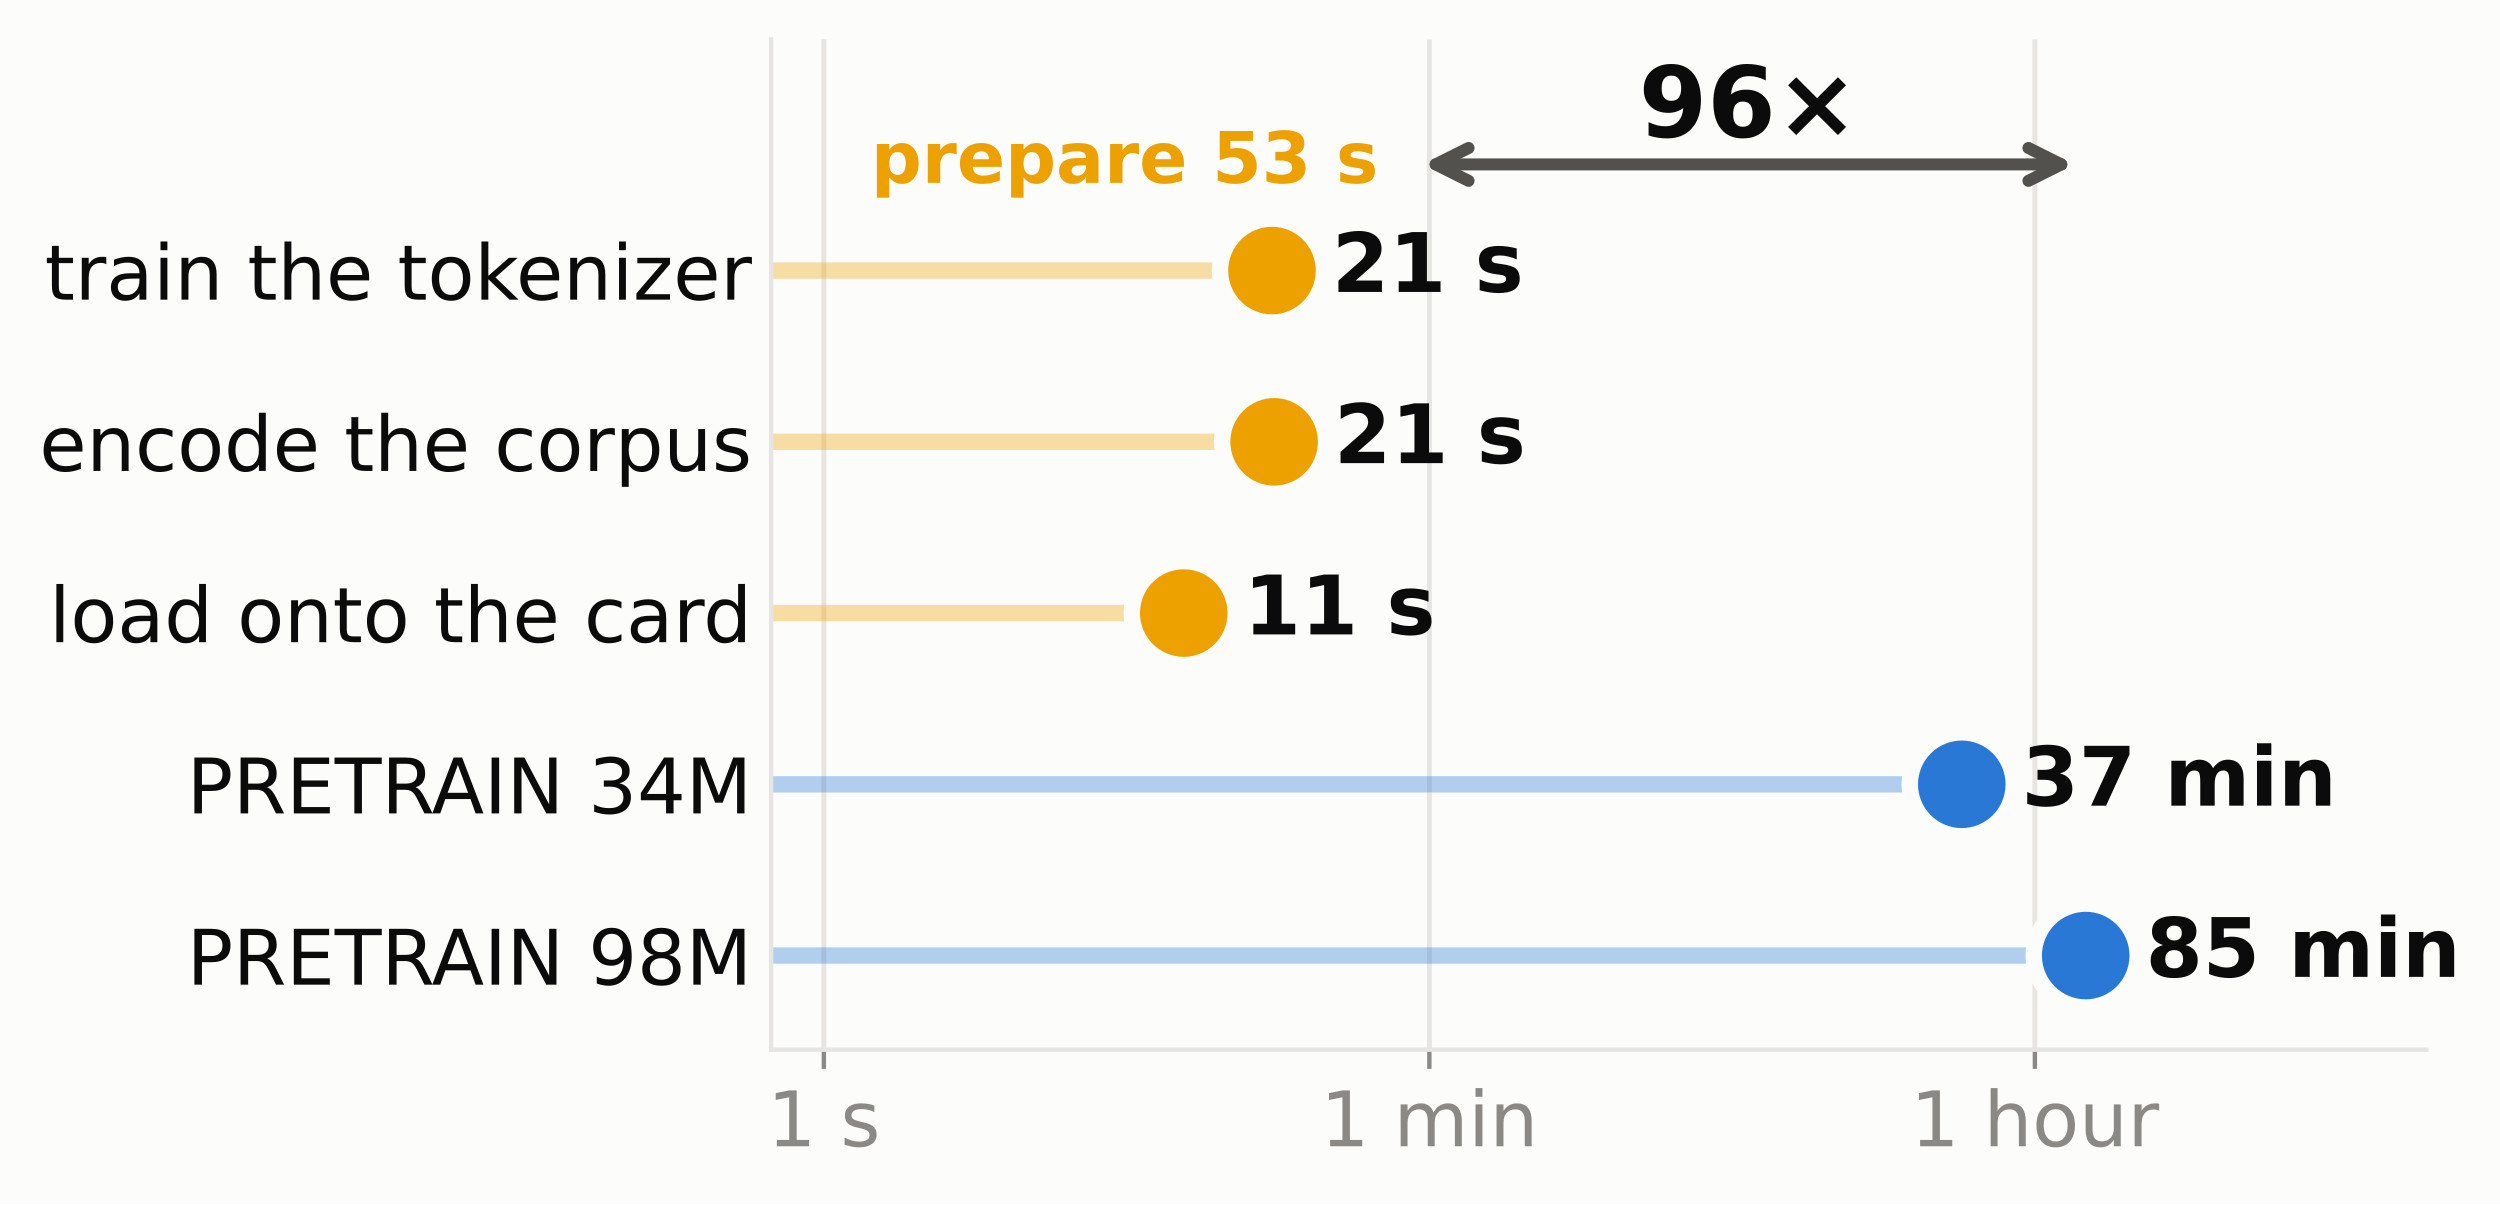
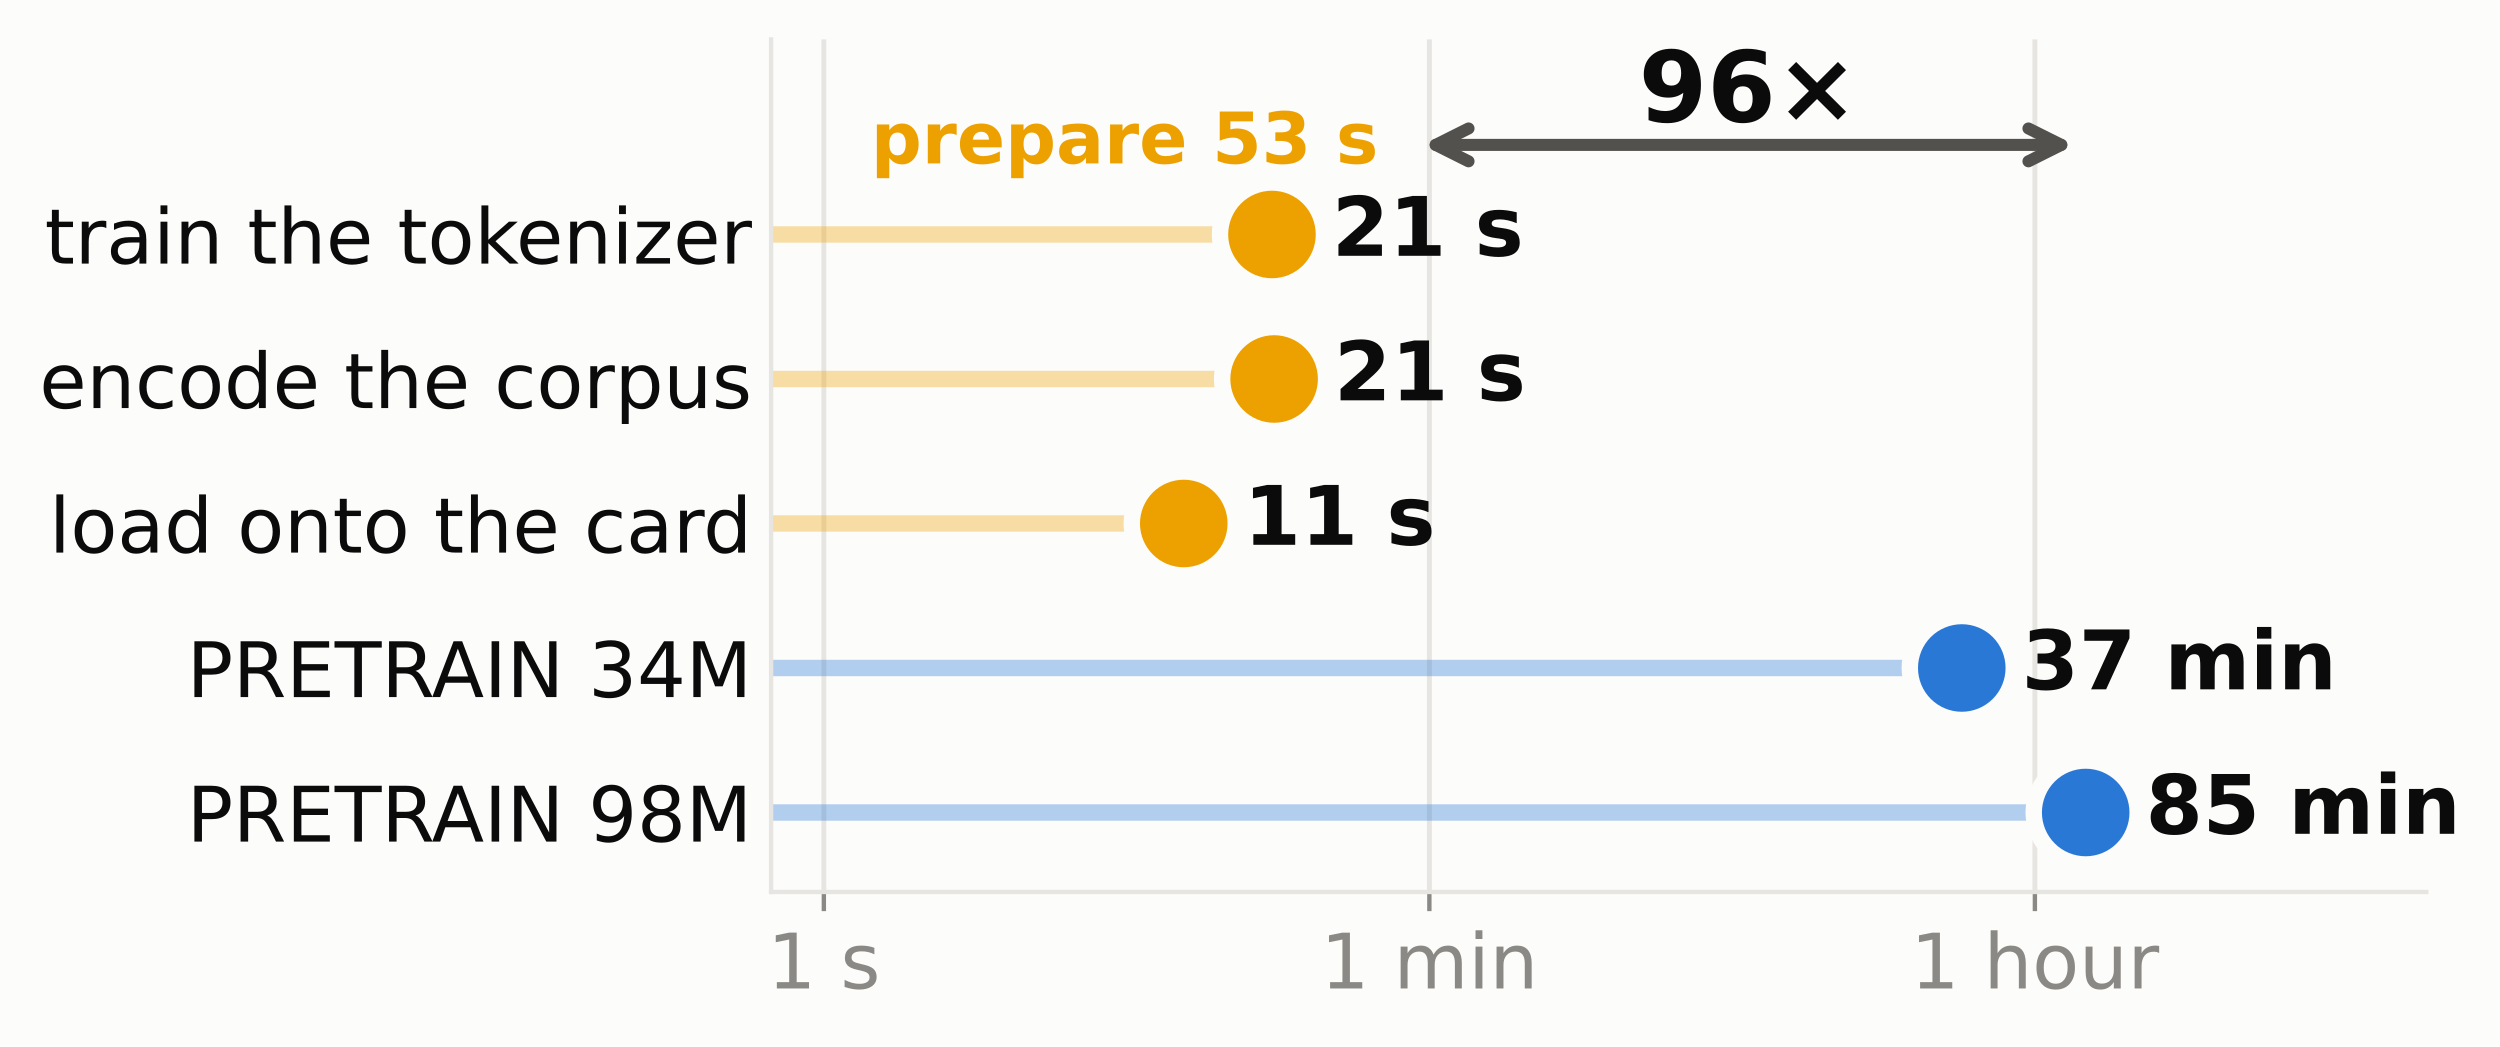
- <svg xmlns="http://www.w3.org/2000/svg" xmlns:xlink="http://www.w3.org/1999/xlink" width="456.815pt" height="220.016pt" viewBox="0 0 456.815 220.016" version="1.1">
+ <svg xmlns="http://www.w3.org/2000/svg" xmlns:xlink="http://www.w3.org/1999/xlink" width="456.815pt" height="191.187pt" viewBox="0 0 456.815 191.187" version="1.1">
  <defs>
    <style type="text/css">*{stroke-linejoin: round; stroke-linecap: butt}</style>
  </defs>
  <g id="figure_1">
    <g id="patch_1">
-       <path d="M 0 220.016  L 456.815 220.016  L 456.815 0  L 0 0  z " style="fill: #fcfcfb" />
+       <path d="M 0 191.187  L 456.815 191.187  L 456.815 0  L 0 0  z " style="fill: #fcfcfb" />
    </g>
    <g id="axes_1">
      <g id="patch_2">
-         <path d="M 140.9 191.815  L 443.336 191.815  L 443.336 7.2  L 140.9 7.2  z " style="fill: #fcfcfb" />
+         <path d="M 140.9 162.986  L 443.336 162.986  L 443.336 7.2  L 140.9 7.2  z " style="fill: #fcfcfb" />
      </g>
      <g id="matplotlib.axis_1">
        <g id="xtick_1">
          <g id="line2d_1">
-             <path d="M 150.539 191.815  L 150.539 7.2  " clip-path="url(#pb42699dbdf)" style="fill: none; stroke: #e6e5e1; stroke-width: 0.9; stroke-linecap: square" />
+             <path d="M 150.539 162.986  L 150.539 7.2  " clip-path="url(#p1e1897d9f0)" style="fill: none; stroke: #e6e5e1; stroke-width: 0.9; stroke-linecap: square" />
          </g>
          <g id="line2d_2">
            <defs>
              <path id="macba7d15ad" d="M 0 0  L 0 3.5  " style="stroke: #8a8985; stroke-width: 0.8" />
            </defs>
            <g>
-               <use xlink:href="#macba7d15ad" x="150.539" y="191.815" style="fill: #8a8985; stroke: #8a8985; stroke-width: 0.8" />
+               <use xlink:href="#macba7d15ad" x="150.539" y="162.986" style="fill: #8a8985; stroke: #8a8985; stroke-width: 0.8" />
            </g>
          </g>
          <g id="text_1">
-             <g style="fill: #8a8985" transform="translate(140.2137 209.4519) scale(0.14 -0.14)">
+             <g style="fill: #8a8985" transform="translate(140.2137 180.6231) scale(0.14 -0.14)">
              <defs>
                <path id="DejaVuSans-14" d="M 794 531  L 1825 531  L 1825 4091  L 703 3866  L 703 4441  L 1819 4666  L 2450 4666  L 2450 531  L 3481 531  L 3481 0  L 794 0  L 794 531  z " transform="scale(0.015625)" />
                <path id="DejaVuSans-3" transform="scale(0.015625)" />
                <path id="DejaVuSans-56" d="M 2834 3397  L 2834 2853  Q 2591 2978 2328 3040  Q 2066 3103 1784 3103  Q 1356 3103 1142 2972  Q 928 2841 928 2578  Q 928 2378 1081 2264  Q 1234 2150 1697 2047  L 1894 2003  Q 2506 1872 2764 1633  Q 3022 1394 3022 966  Q 3022 478 2636 193  Q 2250 -91 1575 -91  Q 1294 -91 989 -36  Q 684 19 347 128  L 347 722  Q 666 556 975 473  Q 1284 391 1588 391  Q 1994 391 2212 530  Q 2431 669 2431 922  Q 2431 1156 2273 1281  Q 2116 1406 1581 1522  L 1381 1569  Q 847 1681 609 1914  Q 372 2147 372 2553  Q 372 3047 722 3315  Q 1072 3584 1716 3584  Q 2034 3584 2315 3537  Q 2597 3491 2834 3397  z " transform="scale(0.015625)" />
              </defs>
              <use xlink:href="#DejaVuSans-14" />
              <use xlink:href="#DejaVuSans-3" transform="translate(63.625 0)" />
              <use xlink:href="#DejaVuSans-56" transform="translate(95.40625 0)" />
            </g>
          </g>
        </g>
        <g id="xtick_2">
          <g id="line2d_3">
-             <path d="M 261.183 191.815  L 261.183 7.2  " clip-path="url(#pb42699dbdf)" style="fill: none; stroke: #e6e5e1; stroke-width: 0.9; stroke-linecap: square" />
+             <path d="M 261.183 162.986  L 261.183 7.2  " clip-path="url(#p1e1897d9f0)" style="fill: none; stroke: #e6e5e1; stroke-width: 0.9; stroke-linecap: square" />
          </g>
          <g id="line2d_4">
            <g>
-               <use xlink:href="#macba7d15ad" x="261.183" y="191.815" style="fill: #8a8985; stroke: #8a8985; stroke-width: 0.8" />
+               <use xlink:href="#macba7d15ad" x="261.183" y="162.986" style="fill: #8a8985; stroke: #8a8985; stroke-width: 0.8" />
            </g>
          </g>
          <g id="text_2">
-             <g style="fill: #8a8985" transform="translate(241.3049 209.453) scale(0.14 -0.14)">
+             <g style="fill: #8a8985" transform="translate(241.3049 180.6242) scale(0.14 -0.14)">
              <defs>
                <path id="DejaVuSans-50" d="M 3328 2828  Q 3544 3216 3844 3400  Q 4144 3584 4550 3584  Q 5097 3584 5394 3201  Q 5691 2819 5691 2113  L 5691 0  L 5113 0  L 5113 2094  Q 5113 2597 4934 2840  Q 4756 3084 4391 3084  Q 3944 3084 3684 2787  Q 3425 2491 3425 1978  L 3425 0  L 2847 0  L 2847 2094  Q 2847 2600 2669 2842  Q 2491 3084 2119 3084  Q 1678 3084 1418 2786  Q 1159 2488 1159 1978  L 1159 0  L 581 0  L 581 3500  L 1159 3500  L 1159 2956  Q 1356 3278 1631 3431  Q 1906 3584 2284 3584  Q 2666 3584 2933 3390  Q 3200 3197 3328 2828  z " transform="scale(0.015625)" />
                <path id="DejaVuSans-4c" d="M 603 3500  L 1178 3500  L 1178 0  L 603 0  L 603 3500  z M 603 4863  L 1178 4863  L 1178 4134  L 603 4134  L 603 4863  z " transform="scale(0.015625)" />
                <path id="DejaVuSans-51" d="M 3513 2113  L 3513 0  L 2938 0  L 2938 2094  Q 2938 2591 2744 2837  Q 2550 3084 2163 3084  Q 1697 3084 1428 2787  Q 1159 2491 1159 1978  L 1159 0  L 581 0  L 581 3500  L 1159 3500  L 1159 2956  Q 1366 3272 1645 3428  Q 1925 3584 2291 3584  Q 2894 3584 3203 3211  Q 3513 2838 3513 2113  z " transform="scale(0.015625)" />
              </defs>
              <use xlink:href="#DejaVuSans-14" />
              <use xlink:href="#DejaVuSans-3" transform="translate(63.625 0)" />
              <use xlink:href="#DejaVuSans-50" transform="translate(95.40625 0)" />
              <use xlink:href="#DejaVuSans-4c" transform="translate(192.8125 0)" />
              <use xlink:href="#DejaVuSans-51" transform="translate(220.5938 0)" />
            </g>
          </g>
        </g>
        <g id="xtick_3">
          <g id="line2d_5">
-             <path d="M 371.827 191.815  L 371.827 7.2  " clip-path="url(#pb42699dbdf)" style="fill: none; stroke: #e6e5e1; stroke-width: 0.9; stroke-linecap: square" />
+             <path d="M 371.827 162.986  L 371.827 7.2  " clip-path="url(#p1e1897d9f0)" style="fill: none; stroke: #e6e5e1; stroke-width: 0.9; stroke-linecap: square" />
          </g>
          <g id="line2d_6">
            <g>
-               <use xlink:href="#macba7d15ad" x="371.827" y="191.815" style="fill: #8a8985; stroke: #8a8985; stroke-width: 0.8" />
+               <use xlink:href="#macba7d15ad" x="371.827" y="162.986" style="fill: #8a8985; stroke: #8a8985; stroke-width: 0.8" />
            </g>
          </g>
          <g id="text_3">
-             <g style="fill: #8a8985" transform="translate(349.115 209.453) scale(0.14 -0.14)">
+             <g style="fill: #8a8985" transform="translate(349.115 180.6242) scale(0.14 -0.14)">
              <defs>
                <path id="DejaVuSans-4b" d="M 3513 2113  L 3513 0  L 2938 0  L 2938 2094  Q 2938 2591 2744 2837  Q 2550 3084 2163 3084  Q 1697 3084 1428 2787  Q 1159 2491 1159 1978  L 1159 0  L 581 0  L 581 4863  L 1159 4863  L 1159 2956  Q 1366 3272 1645 3428  Q 1925 3584 2291 3584  Q 2894 3584 3203 3211  Q 3513 2838 3513 2113  z " transform="scale(0.015625)" />
                <path id="DejaVuSans-52" d="M 1959 3097  Q 1497 3097 1228 2736  Q 959 2375 959 1747  Q 959 1119 1226 758  Q 1494 397 1959 397  Q 2419 397 2687 759  Q 2956 1122 2956 1747  Q 2956 2369 2687 2733  Q 2419 3097 1959 3097  z M 1959 3584  Q 2709 3584 3137 3096  Q 3566 2609 3566 1747  Q 3566 888 3137 398  Q 2709 -91 1959 -91  Q 1206 -91 779 398  Q 353 888 353 1747  Q 353 2609 779 3096  Q 1206 3584 1959 3584  z " transform="scale(0.015625)" />
                <path id="DejaVuSans-58" d="M 544 1381  L 544 3500  L 1119 3500  L 1119 1403  Q 1119 906 1312 657  Q 1506 409 1894 409  Q 2359 409 2629 706  Q 2900 1003 2900 1516  L 2900 3500  L 3475 3500  L 3475 0  L 2900 0  L 2900 538  Q 2691 219 2414 64  Q 2138 -91 1772 -91  Q 1169 -91 856 284  Q 544 659 544 1381  z M 1991 3584  L 1991 3584  z " transform="scale(0.015625)" />
                <path id="DejaVuSans-55" d="M 2631 2963  Q 2534 3019 2420 3045  Q 2306 3072 2169 3072  Q 1681 3072 1420 2755  Q 1159 2438 1159 1844  L 1159 0  L 581 0  L 581 3500  L 1159 3500  L 1159 2956  Q 1341 3275 1631 3429  Q 1922 3584 2338 3584  Q 2397 3584 2469 3576  Q 2541 3569 2628 3553  L 2631 2963  z " transform="scale(0.015625)" />
              </defs>
              <use xlink:href="#DejaVuSans-14" />
              <use xlink:href="#DejaVuSans-3" transform="translate(63.625 0)" />
              <use xlink:href="#DejaVuSans-4b" transform="translate(95.40625 0)" />
              <use xlink:href="#DejaVuSans-52" transform="translate(158.7812 0)" />
              <use xlink:href="#DejaVuSans-58" transform="translate(219.9688 0)" />
              <use xlink:href="#DejaVuSans-55" transform="translate(283.3438 0)" />
            </g>
          </g>
        </g>
      </g>
      <g id="matplotlib.axis_2">
        <g id="ytick_1">
          <g id="line2d_7" />
          <g id="text_4">
-             <g style="fill: #0b0b0b" transform="translate(34.14781 179.9237) scale(0.14 -0.14)">
+             <g style="fill: #0b0b0b" transform="translate(34.14781 153.7823) scale(0.14 -0.14)">
              <defs>
                <path id="DejaVuSans-33" d="M 1259 4147  L 1259 2394  L 2053 2394  Q 2494 2394 2734 2622  Q 2975 2850 2975 3272  Q 2975 3691 2734 3919  Q 2494 4147 2053 4147  L 1259 4147  z M 628 4666  L 2053 4666  Q 2838 4666 3239 4311  Q 3641 3956 3641 3272  Q 3641 2581 3239 2228  Q 2838 1875 2053 1875  L 1259 1875  L 1259 0  L 628 0  L 628 4666  z " transform="scale(0.015625)" />
                <path id="DejaVuSans-35" d="M 2841 2188  Q 3044 2119 3236 1894  Q 3428 1669 3622 1275  L 4263 0  L 3584 0  L 2988 1197  Q 2756 1666 2539 1819  Q 2322 1972 1947 1972  L 1259 1972  L 1259 0  L 628 0  L 628 4666  L 2053 4666  Q 2853 4666 3247 4331  Q 3641 3997 3641 3322  Q 3641 2881 3436 2590  Q 3231 2300 2841 2188  z M 1259 4147  L 1259 2491  L 2053 2491  Q 2509 2491 2742 2702  Q 2975 2913 2975 3322  Q 2975 3731 2742 3939  Q 2509 4147 2053 4147  L 1259 4147  z " transform="scale(0.015625)" />
                <path id="DejaVuSans-28" d="M 628 4666  L 3578 4666  L 3578 4134  L 1259 4134  L 1259 2753  L 3481 2753  L 3481 2222  L 1259 2222  L 1259 531  L 3634 531  L 3634 0  L 628 0  L 628 4666  z " transform="scale(0.015625)" />
                <path id="DejaVuSans-37" d="M -19 4666  L 3928 4666  L 3928 4134  L 2272 4134  L 2272 0  L 1638 0  L 1638 4134  L -19 4134  L -19 4666  z " transform="scale(0.015625)" />
                <path id="DejaVuSans-24" d="M 2188 4044  L 1331 1722  L 3047 1722  L 2188 4044  z M 1831 4666  L 2547 4666  L 4325 0  L 3669 0  L 3244 1197  L 1141 1197  L 716 0  L 50 0  L 1831 4666  z " transform="scale(0.015625)" />
                <path id="DejaVuSans-2c" d="M 628 4666  L 1259 4666  L 1259 0  L 628 0  L 628 4666  z " transform="scale(0.015625)" />
                <path id="DejaVuSans-31" d="M 628 4666  L 1478 4666  L 3547 763  L 3547 4666  L 4159 4666  L 4159 0  L 3309 0  L 1241 3903  L 1241 0  L 628 0  L 628 4666  z " transform="scale(0.015625)" />
                <path id="DejaVuSans-1c" d="M 703 97  L 703 672  Q 941 559 1184 500  Q 1428 441 1663 441  Q 2288 441 2617 861  Q 2947 1281 2994 2138  Q 2813 1869 2534 1725  Q 2256 1581 1919 1581  Q 1219 1581 811 2004  Q 403 2428 403 3163  Q 403 3881 828 4315  Q 1253 4750 1959 4750  Q 2769 4750 3195 4129  Q 3622 3509 3622 2328  Q 3622 1225 3098 567  Q 2575 -91 1691 -91  Q 1453 -91 1209 -44  Q 966 3 703 97  z M 1959 2075  Q 2384 2075 2632 2365  Q 2881 2656 2881 3163  Q 2881 3666 2632 3958  Q 2384 4250 1959 4250  Q 1534 4250 1286 3958  Q 1038 3666 1038 3163  Q 1038 2656 1286 2365  Q 1534 2075 1959 2075  z " transform="scale(0.015625)" />
                <path id="DejaVuSans-1b" d="M 2034 2216  Q 1584 2216 1326 1975  Q 1069 1734 1069 1313  Q 1069 891 1326 650  Q 1584 409 2034 409  Q 2484 409 2743 651  Q 3003 894 3003 1313  Q 3003 1734 2745 1975  Q 2488 2216 2034 2216  z M 1403 2484  Q 997 2584 770 2862  Q 544 3141 544 3541  Q 544 4100 942 4425  Q 1341 4750 2034 4750  Q 2731 4750 3128 4425  Q 3525 4100 3525 3541  Q 3525 3141 3298 2862  Q 3072 2584 2669 2484  Q 3125 2378 3379 2068  Q 3634 1759 3634 1313  Q 3634 634 3220 271  Q 2806 -91 2034 -91  Q 1263 -91 848 271  Q 434 634 434 1313  Q 434 1759 690 2068  Q 947 2378 1403 2484  z M 1172 3481  Q 1172 3119 1398 2916  Q 1625 2713 2034 2713  Q 2441 2713 2670 2916  Q 2900 3119 2900 3481  Q 2900 3844 2670 4047  Q 2441 4250 2034 4250  Q 1625 4250 1398 4047  Q 1172 3844 1172 3481  z " transform="scale(0.015625)" />
                <path id="DejaVuSans-30" d="M 628 4666  L 1569 4666  L 2759 1491  L 3956 4666  L 4897 4666  L 4897 0  L 4281 0  L 4281 4097  L 3078 897  L 2444 897  L 1241 4097  L 1241 0  L 628 0  L 628 4666  z " transform="scale(0.015625)" />
              </defs>
              <use xlink:href="#DejaVuSans-33" />
              <use xlink:href="#DejaVuSans-35" transform="translate(60.29688 0)" />
              <use xlink:href="#DejaVuSans-28" transform="translate(129.7812 0)" />
              <use xlink:href="#DejaVuSans-37" transform="translate(192.9688 0)" />
              <use xlink:href="#DejaVuSans-35" transform="translate(254.0469 0)" />
              <use xlink:href="#DejaVuSans-24" transform="translate(319.4844 0)" />
              <use xlink:href="#DejaVuSans-2c" transform="translate(387.8906 0)" />
              <use xlink:href="#DejaVuSans-31" transform="translate(417.3906 0)" />
              <use xlink:href="#DejaVuSans-3" transform="translate(492.2031 0)" />
              <use xlink:href="#DejaVuSans-1c" transform="translate(523.9844 0)" />
              <use xlink:href="#DejaVuSans-1b" transform="translate(587.6094 0)" />
              <use xlink:href="#DejaVuSans-30" transform="translate(651.2344 0)" />
            </g>
          </g>
        </g>
        <g id="ytick_2">
          <g id="line2d_8" />
          <g id="text_5">
-             <g style="fill: #0b0b0b" transform="translate(34.14781 148.633) scale(0.14 -0.14)">
+             <g style="fill: #0b0b0b" transform="translate(34.14781 127.3778) scale(0.14 -0.14)">
              <defs>
                <path id="DejaVuSans-16" d="M 2597 2516  Q 3050 2419 3304 2112  Q 3559 1806 3559 1356  Q 3559 666 3084 287  Q 2609 -91 1734 -91  Q 1441 -91 1130 -33  Q 819 25 488 141  L 488 750  Q 750 597 1062 519  Q 1375 441 1716 441  Q 2309 441 2620 675  Q 2931 909 2931 1356  Q 2931 1769 2642 2001  Q 2353 2234 1838 2234  L 1294 2234  L 1294 2753  L 1863 2753  Q 2328 2753 2575 2939  Q 2822 3125 2822 3475  Q 2822 3834 2567 4026  Q 2313 4219 1838 4219  Q 1578 4219 1281 4162  Q 984 4106 628 3988  L 628 4550  Q 988 4650 1302 4700  Q 1616 4750 1894 4750  Q 2613 4750 3031 4423  Q 3450 4097 3450 3541  Q 3450 3153 3228 2886  Q 3006 2619 2597 2516  z " transform="scale(0.015625)" />
                <path id="DejaVuSans-17" d="M 2419 4116  L 825 1625  L 2419 1625  L 2419 4116  z M 2253 4666  L 3047 4666  L 3047 1625  L 3713 1625  L 3713 1100  L 3047 1100  L 3047 0  L 2419 0  L 2419 1100  L 313 1100  L 313 1709  L 2253 4666  z " transform="scale(0.015625)" />
              </defs>
              <use xlink:href="#DejaVuSans-33" />
              <use xlink:href="#DejaVuSans-35" transform="translate(60.29688 0)" />
              <use xlink:href="#DejaVuSans-28" transform="translate(129.7812 0)" />
              <use xlink:href="#DejaVuSans-37" transform="translate(192.9688 0)" />
              <use xlink:href="#DejaVuSans-35" transform="translate(254.0469 0)" />
              <use xlink:href="#DejaVuSans-24" transform="translate(319.4844 0)" />
              <use xlink:href="#DejaVuSans-2c" transform="translate(387.8906 0)" />
              <use xlink:href="#DejaVuSans-31" transform="translate(417.3906 0)" />
              <use xlink:href="#DejaVuSans-3" transform="translate(492.2031 0)" />
              <use xlink:href="#DejaVuSans-16" transform="translate(523.9844 0)" />
              <use xlink:href="#DejaVuSans-17" transform="translate(587.6094 0)" />
              <use xlink:href="#DejaVuSans-30" transform="translate(651.2344 0)" />
            </g>
          </g>
        </g>
        <g id="ytick_3">
          <g id="line2d_9" />
          <g id="text_6">
-             <g style="fill: #0b0b0b" transform="translate(8.985 117.3428) scale(0.14 -0.14)">
+             <g style="fill: #0b0b0b" transform="translate(8.985 100.9739) scale(0.14 -0.14)">
              <defs>
                <path id="DejaVuSans-4f" d="M 603 4863  L 1178 4863  L 1178 0  L 603 0  L 603 4863  z " transform="scale(0.015625)" />
                <path id="DejaVuSans-44" d="M 2194 1759  Q 1497 1759 1228 1600  Q 959 1441 959 1056  Q 959 750 1161 570  Q 1363 391 1709 391  Q 2188 391 2477 730  Q 2766 1069 2766 1631  L 2766 1759  L 2194 1759  z M 3341 1997  L 3341 0  L 2766 0  L 2766 531  Q 2569 213 2275 61  Q 1981 -91 1556 -91  Q 1019 -91 701 211  Q 384 513 384 1019  Q 384 1609 779 1909  Q 1175 2209 1959 2209  L 2766 2209  L 2766 2266  Q 2766 2663 2505 2880  Q 2244 3097 1772 3097  Q 1472 3097 1187 3025  Q 903 2953 641 2809  L 641 3341  Q 956 3463 1253 3523  Q 1550 3584 1831 3584  Q 2591 3584 2966 3190  Q 3341 2797 3341 1997  z " transform="scale(0.015625)" />
                <path id="DejaVuSans-47" d="M 2906 2969  L 2906 4863  L 3481 4863  L 3481 0  L 2906 0  L 2906 525  Q 2725 213 2448 61  Q 2172 -91 1784 -91  Q 1150 -91 751 415  Q 353 922 353 1747  Q 353 2572 751 3078  Q 1150 3584 1784 3584  Q 2172 3584 2448 3432  Q 2725 3281 2906 2969  z M 947 1747  Q 947 1113 1208 752  Q 1469 391 1925 391  Q 2381 391 2643 752  Q 2906 1113 2906 1747  Q 2906 2381 2643 2742  Q 2381 3103 1925 3103  Q 1469 3103 1208 2742  Q 947 2381 947 1747  z " transform="scale(0.015625)" />
                <path id="DejaVuSans-57" d="M 1172 4494  L 1172 3500  L 2356 3500  L 2356 3053  L 1172 3053  L 1172 1153  Q 1172 725 1289 603  Q 1406 481 1766 481  L 2356 481  L 2356 0  L 1766 0  Q 1100 0 847 248  Q 594 497 594 1153  L 594 3053  L 172 3053  L 172 3500  L 594 3500  L 594 4494  L 1172 4494  z " transform="scale(0.015625)" />
                <path id="DejaVuSans-48" d="M 3597 1894  L 3597 1613  L 953 1613  Q 991 1019 1311 708  Q 1631 397 2203 397  Q 2534 397 2845 478  Q 3156 559 3463 722  L 3463 178  Q 3153 47 2828 -22  Q 2503 -91 2169 -91  Q 1331 -91 842 396  Q 353 884 353 1716  Q 353 2575 817 3079  Q 1281 3584 2069 3584  Q 2775 3584 3186 3129  Q 3597 2675 3597 1894  z M 3022 2063  Q 3016 2534 2758 2815  Q 2500 3097 2075 3097  Q 1594 3097 1305 2825  Q 1016 2553 972 2059  L 3022 2063  z " transform="scale(0.015625)" />
                <path id="DejaVuSans-46" d="M 3122 3366  L 3122 2828  Q 2878 2963 2633 3030  Q 2388 3097 2138 3097  Q 1578 3097 1268 2742  Q 959 2388 959 1747  Q 959 1106 1268 751  Q 1578 397 2138 397  Q 2388 397 2633 464  Q 2878 531 3122 666  L 3122 134  Q 2881 22 2623 -34  Q 2366 -91 2075 -91  Q 1284 -91 818 406  Q 353 903 353 1747  Q 353 2603 823 3093  Q 1294 3584 2113 3584  Q 2378 3584 2631 3529  Q 2884 3475 3122 3366  z " transform="scale(0.015625)" />
              </defs>
              <use xlink:href="#DejaVuSans-4f" />
              <use xlink:href="#DejaVuSans-52" transform="translate(27.78125 0)" />
              <use xlink:href="#DejaVuSans-44" transform="translate(88.96875 0)" />
              <use xlink:href="#DejaVuSans-47" transform="translate(150.25 0)" />
              <use xlink:href="#DejaVuSans-3" transform="translate(213.7344 0)" />
              <use xlink:href="#DejaVuSans-52" transform="translate(245.5156 0)" />
              <use xlink:href="#DejaVuSans-51" transform="translate(306.7031 0)" />
              <use xlink:href="#DejaVuSans-57" transform="translate(370.0781 0)" />
              <use xlink:href="#DejaVuSans-52" transform="translate(409.2812 0)" />
              <use xlink:href="#DejaVuSans-3" transform="translate(470.4688 0)" />
              <use xlink:href="#DejaVuSans-57" transform="translate(502.25 0)" />
              <use xlink:href="#DejaVuSans-4b" transform="translate(541.4531 0)" />
              <use xlink:href="#DejaVuSans-48" transform="translate(604.8281 0)" />
              <use xlink:href="#DejaVuSans-3" transform="translate(666.3594 0)" />
              <use xlink:href="#DejaVuSans-46" transform="translate(698.1406 0)" />
              <use xlink:href="#DejaVuSans-44" transform="translate(753.125 0)" />
              <use xlink:href="#DejaVuSans-55" transform="translate(814.4062 0)" />
              <use xlink:href="#DejaVuSans-47" transform="translate(853.7656 0)" />
            </g>
          </g>
        </g>
        <g id="ytick_4">
          <g id="line2d_10" />
          <g id="text_7">
-             <g style="fill: #0b0b0b" transform="translate(7.2 86.05208) scale(0.14 -0.14)">
+             <g style="fill: #0b0b0b" transform="translate(7.2 74.56942) scale(0.14 -0.14)">
              <defs>
                <path id="DejaVuSans-53" d="M 1159 525  L 1159 -1331  L 581 -1331  L 581 3500  L 1159 3500  L 1159 2969  Q 1341 3281 1617 3432  Q 1894 3584 2278 3584  Q 2916 3584 3314 3078  Q 3713 2572 3713 1747  Q 3713 922 3314 415  Q 2916 -91 2278 -91  Q 1894 -91 1617 61  Q 1341 213 1159 525  z M 3116 1747  Q 3116 2381 2855 2742  Q 2594 3103 2138 3103  Q 1681 3103 1420 2742  Q 1159 2381 1159 1747  Q 1159 1113 1420 752  Q 1681 391 2138 391  Q 2594 391 2855 752  Q 3116 1113 3116 1747  z " transform="scale(0.015625)" />
              </defs>
              <use xlink:href="#DejaVuSans-48" />
              <use xlink:href="#DejaVuSans-51" transform="translate(61.53125 0)" />
              <use xlink:href="#DejaVuSans-46" transform="translate(124.9062 0)" />
              <use xlink:href="#DejaVuSans-52" transform="translate(179.8906 0)" />
              <use xlink:href="#DejaVuSans-47" transform="translate(241.0781 0)" />
              <use xlink:href="#DejaVuSans-48" transform="translate(304.5625 0)" />
              <use xlink:href="#DejaVuSans-3" transform="translate(366.0938 0)" />
              <use xlink:href="#DejaVuSans-57" transform="translate(397.875 0)" />
              <use xlink:href="#DejaVuSans-4b" transform="translate(437.0781 0)" />
              <use xlink:href="#DejaVuSans-48" transform="translate(500.4531 0)" />
              <use xlink:href="#DejaVuSans-3" transform="translate(561.9844 0)" />
              <use xlink:href="#DejaVuSans-46" transform="translate(593.7656 0)" />
              <use xlink:href="#DejaVuSans-52" transform="translate(648.75 0)" />
              <use xlink:href="#DejaVuSans-55" transform="translate(709.9375 0)" />
              <use xlink:href="#DejaVuSans-53" transform="translate(751.0469 0)" />
              <use xlink:href="#DejaVuSans-58" transform="translate(814.5312 0)" />
              <use xlink:href="#DejaVuSans-56" transform="translate(877.9062 0)" />
            </g>
          </g>
        </g>
        <g id="ytick_5">
          <g id="line2d_11" />
          <g id="text_8">
-             <g style="fill: #0b0b0b" transform="translate(8.184375 54.76137) scale(0.14 -0.14)">
+             <g style="fill: #0b0b0b" transform="translate(8.184375 48.16495) scale(0.14 -0.14)">
              <defs>
                <path id="DejaVuSans-4e" d="M 581 4863  L 1159 4863  L 1159 1991  L 2875 3500  L 3609 3500  L 1753 1863  L 3688 0  L 2938 0  L 1159 1709  L 1159 0  L 581 0  L 581 4863  z " transform="scale(0.015625)" />
                <path id="DejaVuSans-5d" d="M 353 3500  L 3084 3500  L 3084 2975  L 922 459  L 3084 459  L 3084 0  L 275 0  L 275 525  L 2438 3041  L 353 3041  L 353 3500  z " transform="scale(0.015625)" />
              </defs>
              <use xlink:href="#DejaVuSans-57" />
              <use xlink:href="#DejaVuSans-55" transform="translate(39.20312 0)" />
              <use xlink:href="#DejaVuSans-44" transform="translate(80.3125 0)" />
              <use xlink:href="#DejaVuSans-4c" transform="translate(141.5938 0)" />
              <use xlink:href="#DejaVuSans-51" transform="translate(169.375 0)" />
              <use xlink:href="#DejaVuSans-3" transform="translate(232.75 0)" />
              <use xlink:href="#DejaVuSans-57" transform="translate(264.5312 0)" />
              <use xlink:href="#DejaVuSans-4b" transform="translate(303.7344 0)" />
              <use xlink:href="#DejaVuSans-48" transform="translate(367.1094 0)" />
              <use xlink:href="#DejaVuSans-3" transform="translate(428.6406 0)" />
              <use xlink:href="#DejaVuSans-57" transform="translate(460.4219 0)" />
              <use xlink:href="#DejaVuSans-52" transform="translate(499.625 0)" />
              <use xlink:href="#DejaVuSans-4e" transform="translate(560.8125 0)" />
              <use xlink:href="#DejaVuSans-48" transform="translate(615.1562 0)" />
              <use xlink:href="#DejaVuSans-51" transform="translate(676.6875 0)" />
              <use xlink:href="#DejaVuSans-4c" transform="translate(740.0625 0)" />
              <use xlink:href="#DejaVuSans-5d" transform="translate(767.8438 0)" />
              <use xlink:href="#DejaVuSans-48" transform="translate(820.3281 0)" />
              <use xlink:href="#DejaVuSans-55" transform="translate(881.8594 0)" />
            </g>
          </g>
        </g>
      </g>
      <g id="line2d_12">
-         <path d="M 140.9 49.442  L 232.424 49.442  " clip-path="url(#pb42699dbdf)" style="fill: none; stroke: #eda100; stroke-opacity: 0.35; stroke-width: 3; stroke-linecap: square" />
+         <path d="M 140.9 42.846  L 232.424 42.846  " clip-path="url(#p1e1897d9f0)" style="fill: none; stroke: #eda100; stroke-opacity: 0.35; stroke-width: 3; stroke-linecap: square" />
      </g>
      <g id="line2d_13">
-         <path d="M 140.9 80.733  L 232.813 80.733  " clip-path="url(#pb42699dbdf)" style="fill: none; stroke: #eda100; stroke-opacity: 0.35; stroke-width: 3; stroke-linecap: square" />
+         <path d="M 140.9 69.251  L 232.813 69.251  " clip-path="url(#p1e1897d9f0)" style="fill: none; stroke: #eda100; stroke-opacity: 0.35; stroke-width: 3; stroke-linecap: square" />
      </g>
      <g id="line2d_14">
-         <path d="M 140.9 112.024  L 216.304 112.024  " clip-path="url(#pb42699dbdf)" style="fill: none; stroke: #eda100; stroke-opacity: 0.35; stroke-width: 3; stroke-linecap: square" />
+         <path d="M 140.9 95.655  L 216.304 95.655  " clip-path="url(#p1e1897d9f0)" style="fill: none; stroke: #eda100; stroke-opacity: 0.35; stroke-width: 3; stroke-linecap: square" />
      </g>
      <g id="line2d_15">
-         <path d="M 140.9 143.315  L 358.469 143.315  " clip-path="url(#pb42699dbdf)" style="fill: none; stroke: #2a78d6; stroke-opacity: 0.35; stroke-width: 3; stroke-linecap: square" />
+         <path d="M 140.9 122.059  L 358.469 122.059  " clip-path="url(#p1e1897d9f0)" style="fill: none; stroke: #2a78d6; stroke-opacity: 0.35; stroke-width: 3; stroke-linecap: square" />
      </g>
      <g id="line2d_16">
-         <path d="M 140.9 174.605  L 381.112 174.605  " clip-path="url(#pb42699dbdf)" style="fill: none; stroke: #2a78d6; stroke-opacity: 0.35; stroke-width: 3; stroke-linecap: square" />
+         <path d="M 140.9 148.464  L 381.112 148.464  " clip-path="url(#p1e1897d9f0)" style="fill: none; stroke: #2a78d6; stroke-opacity: 0.35; stroke-width: 3; stroke-linecap: square" />
      </g>
      <g id="patch_3">
-         <path d="M 140.9 191.815  L 140.9 7.2  " style="fill: none; stroke: #e6e5e1; stroke-width: 0.8; stroke-linejoin: miter; stroke-linecap: square" />
+         <path d="M 140.9 162.986  L 140.9 7.2  " style="fill: none; stroke: #e6e5e1; stroke-width: 0.8; stroke-linejoin: miter; stroke-linecap: square" />
      </g>
      <g id="patch_4">
-         <path d="M 140.9 191.815  L 443.336 191.815  " style="fill: none; stroke: #e6e5e1; stroke-width: 0.8; stroke-linejoin: miter; stroke-linecap: square" />
+         <path d="M 140.9 162.986  L 443.336 162.986  " style="fill: none; stroke: #e6e5e1; stroke-width: 0.8; stroke-linejoin: miter; stroke-linecap: square" />
      </g>
      <g id="line2d_17">
        <defs>
          <path id="m2e400540cf" d="M 0 9.5  C 2.519 9.5 4.936 8.499 6.718 6.718  C 8.499 4.936 9.5 2.519 9.5 0  C 9.5 -2.519 8.499 -4.936 6.718 -6.718  C 4.936 -8.499 2.519 -9.5 0 -9.5  C -2.519 -9.5 -4.936 -8.499 -6.718 -6.718  C -8.499 -4.936 -9.5 -2.519 -9.5 0  C -9.5 2.519 -8.499 4.936 -6.718 6.718  C -4.936 8.499 -2.519 9.5 0 9.5  z " style="stroke: #fcfcfb; stroke-width: 3" />
        </defs>
-         <g clip-path="url(#pb42699dbdf)">
-           <use xlink:href="#m2e400540cf" x="232.424" y="49.442" style="fill: #eda100; stroke: #fcfcfb; stroke-width: 3" />
+         <g clip-path="url(#p1e1897d9f0)">
+           <use xlink:href="#m2e400540cf" x="232.424" y="42.846" style="fill: #eda100; stroke: #fcfcfb; stroke-width: 3" />
        </g>
      </g>
      <g id="text_9">
-         <g style="fill: #0b0b0b" transform="translate(243.381 53.33895) scale(0.15 -0.15)">
+         <g style="fill: #0b0b0b" transform="translate(243.381 46.74253) scale(0.15 -0.15)">
          <defs>
            <path id="DejaVuSans-Bold-15" d="M 1844 884  L 3897 884  L 3897 0  L 506 0  L 506 884  L 2209 2388  Q 2438 2594 2547 2791  Q 2656 2988 2656 3200  Q 2656 3528 2436 3728  Q 2216 3928 1850 3928  Q 1569 3928 1234 3808  Q 900 3688 519 3450  L 519 4475  Q 925 4609 1322 4679  Q 1719 4750 2100 4750  Q 2938 4750 3402 4381  Q 3866 4013 3866 3353  Q 3866 2972 3669 2642  Q 3472 2313 2841 1759  L 1844 884  z " transform="scale(0.015625)" />
            <path id="DejaVuSans-Bold-14" d="M 750 831  L 1813 831  L 1813 3847  L 722 3622  L 722 4441  L 1806 4666  L 2950 4666  L 2950 831  L 4013 831  L 4013 0  L 750 0  L 750 831  z " transform="scale(0.015625)" />
            <path id="DejaVuSans-Bold-3" transform="scale(0.015625)" />
            <path id="DejaVuSans-Bold-56" d="M 3272 3391  L 3272 2541  Q 2913 2691 2578 2766  Q 2244 2841 1947 2841  Q 1628 2841 1473 2761  Q 1319 2681 1319 2516  Q 1319 2381 1436 2309  Q 1553 2238 1856 2203  L 2053 2175  Q 2913 2066 3209 1816  Q 3506 1566 3506 1031  Q 3506 472 3093 190  Q 2681 -91 1863 -91  Q 1516 -91 1145 -36  Q 775 19 384 128  L 384 978  Q 719 816 1070 734  Q 1422 653 1784 653  Q 2113 653 2278 743  Q 2444 834 2444 1013  Q 2444 1163 2330 1236  Q 2216 1309 1875 1350  L 1678 1375  Q 931 1469 631 1722  Q 331 1975 331 2491  Q 331 3047 712 3315  Q 1094 3584 1881 3584  Q 2191 3584 2531 3537  Q 2872 3491 3272 3391  z " transform="scale(0.015625)" />
          </defs>
          <use xlink:href="#DejaVuSans-Bold-15" />
          <use xlink:href="#DejaVuSans-Bold-14" transform="translate(69.57812 0)" />
          <use xlink:href="#DejaVuSans-Bold-3" transform="translate(139.1562 0)" />
          <use xlink:href="#DejaVuSans-Bold-56" transform="translate(173.9688 0)" />
        </g>
      </g>
      <g id="line2d_18">
-         <g clip-path="url(#pb42699dbdf)">
-           <use xlink:href="#m2e400540cf" x="232.813" y="80.733" style="fill: #eda100; stroke: #fcfcfb; stroke-width: 3" />
+         <g clip-path="url(#p1e1897d9f0)">
+           <use xlink:href="#m2e400540cf" x="232.813" y="69.251" style="fill: #eda100; stroke: #fcfcfb; stroke-width: 3" />
        </g>
      </g>
      <g id="text_10">
-         <g style="fill: #0b0b0b" transform="translate(243.7698 84.62966) scale(0.15 -0.15)">
+         <g style="fill: #0b0b0b" transform="translate(243.7698 73.147) scale(0.15 -0.15)">
          <use xlink:href="#DejaVuSans-Bold-15" />
          <use xlink:href="#DejaVuSans-Bold-14" transform="translate(69.57812 0)" />
          <use xlink:href="#DejaVuSans-Bold-3" transform="translate(139.1562 0)" />
          <use xlink:href="#DejaVuSans-Bold-56" transform="translate(173.9688 0)" />
        </g>
      </g>
      <g id="line2d_19">
-         <g clip-path="url(#pb42699dbdf)">
-           <use xlink:href="#m2e400540cf" x="216.304" y="112.024" style="fill: #eda100; stroke: #fcfcfb; stroke-width: 3" />
+         <g clip-path="url(#p1e1897d9f0)">
+           <use xlink:href="#m2e400540cf" x="216.304" y="95.655" style="fill: #eda100; stroke: #fcfcfb; stroke-width: 3" />
        </g>
      </g>
      <g id="text_11">
-         <g style="fill: #0b0b0b" transform="translate(227.2609 115.9204) scale(0.15 -0.15)">
+         <g style="fill: #0b0b0b" transform="translate(227.2609 99.55147) scale(0.15 -0.15)">
          <use xlink:href="#DejaVuSans-Bold-14" />
          <use xlink:href="#DejaVuSans-Bold-14" transform="translate(69.57812 0)" />
          <use xlink:href="#DejaVuSans-Bold-3" transform="translate(139.1562 0)" />
          <use xlink:href="#DejaVuSans-Bold-56" transform="translate(173.9688 0)" />
        </g>
      </g>
      <g id="line2d_20">
        <defs>
          <path id="m912e1c78a7" d="M 0 9.5  C 2.519 9.5 4.936 8.499 6.718 6.718  C 8.499 4.936 9.5 2.519 9.5 0  C 9.5 -2.519 8.499 -4.936 6.718 -6.718  C 4.936 -8.499 2.519 -9.5 0 -9.5  C -2.519 -9.5 -4.936 -8.499 -6.718 -6.718  C -8.499 -4.936 -9.5 -2.519 -9.5 0  C -9.5 2.519 -8.499 4.936 -6.718 6.718  C -4.936 8.499 -2.519 9.5 0 9.5  z " style="stroke: #fcfcfb; stroke-width: 3" />
        </defs>
-         <g clip-path="url(#pb42699dbdf)">
-           <use xlink:href="#m912e1c78a7" x="358.469" y="143.315" style="fill: #2a78d6; stroke: #fcfcfb; stroke-width: 3" />
+         <g clip-path="url(#p1e1897d9f0)">
+           <use xlink:href="#m912e1c78a7" x="358.469" y="122.059" style="fill: #2a78d6; stroke: #fcfcfb; stroke-width: 3" />
        </g>
      </g>
      <g id="text_12">
-         <g style="fill: #0b0b0b" transform="translate(369.4262 147.2117) scale(0.15 -0.15)">
+         <g style="fill: #0b0b0b" transform="translate(369.4262 125.9565) scale(0.15 -0.15)">
          <defs>
            <path id="DejaVuSans-Bold-16" d="M 2981 2516  Q 3453 2394 3698 2092  Q 3944 1791 3944 1325  Q 3944 631 3412 270  Q 2881 -91 1863 -91  Q 1503 -91 1142 -33  Q 781 25 428 141  L 428 1069  Q 766 900 1098 814  Q 1431 728 1753 728  Q 2231 728 2486 893  Q 2741 1059 2741 1369  Q 2741 1688 2480 1852  Q 2219 2016 1709 2016  L 1228 2016  L 1228 2791  L 1734 2791  Q 2188 2791 2409 2933  Q 2631 3075 2631 3366  Q 2631 3634 2415 3781  Q 2200 3928 1806 3928  Q 1516 3928 1219 3862  Q 922 3797 628 3669  L 628 4550  Q 984 4650 1334 4700  Q 1684 4750 2022 4750  Q 2931 4750 3382 4451  Q 3834 4153 3834 3553  Q 3834 3144 3618 2883  Q 3403 2622 2981 2516  z " transform="scale(0.015625)" />
            <path id="DejaVuSans-Bold-1a" d="M 428 4666  L 3944 4666  L 3944 3988  L 2125 0  L 953 0  L 2675 3781  L 428 3781  L 428 4666  z " transform="scale(0.015625)" />
            <path id="DejaVuSans-Bold-50" d="M 3781 2919  Q 3994 3244 4286 3414  Q 4578 3584 4928 3584  Q 5531 3584 5847 3212  Q 6163 2841 6163 2131  L 6163 0  L 5038 0  L 5038 1825  Q 5041 1866 5042 1909  Q 5044 1953 5044 2034  Q 5044 2406 4934 2573  Q 4825 2741 4581 2741  Q 4263 2741 4089 2478  Q 3916 2216 3909 1719  L 3909 0  L 2784 0  L 2784 1825  Q 2784 2406 2684 2573  Q 2584 2741 2328 2741  Q 2006 2741 1831 2477  Q 1656 2213 1656 1722  L 1656 0  L 531 0  L 531 3500  L 1656 3500  L 1656 2988  Q 1863 3284 2130 3434  Q 2397 3584 2719 3584  Q 3081 3584 3359 3409  Q 3638 3234 3781 2919  z " transform="scale(0.015625)" />
            <path id="DejaVuSans-Bold-4c" d="M 538 3500  L 1656 3500  L 1656 0  L 538 0  L 538 3500  z M 538 4863  L 1656 4863  L 1656 3950  L 538 3950  L 538 4863  z " transform="scale(0.015625)" />
            <path id="DejaVuSans-Bold-51" d="M 4056 2131  L 4056 0  L 2931 0  L 2931 347  L 2931 1631  Q 2931 2084 2911 2256  Q 2891 2428 2841 2509  Q 2775 2619 2662 2680  Q 2550 2741 2406 2741  Q 2056 2741 1856 2470  Q 1656 2200 1656 1722  L 1656 0  L 538 0  L 538 3500  L 1656 3500  L 1656 2988  Q 1909 3294 2193 3439  Q 2478 3584 2822 3584  Q 3428 3584 3742 3212  Q 4056 2841 4056 2131  z " transform="scale(0.015625)" />
          </defs>
          <use xlink:href="#DejaVuSans-Bold-16" />
          <use xlink:href="#DejaVuSans-Bold-1a" transform="translate(69.57812 0)" />
          <use xlink:href="#DejaVuSans-Bold-3" transform="translate(139.1562 0)" />
          <use xlink:href="#DejaVuSans-Bold-50" transform="translate(173.9688 0)" />
          <use xlink:href="#DejaVuSans-Bold-4c" transform="translate(278.1719 0)" />
          <use xlink:href="#DejaVuSans-Bold-51" transform="translate(312.4531 0)" />
        </g>
      </g>
      <g id="line2d_21">
-         <g clip-path="url(#pb42699dbdf)">
-           <use xlink:href="#m912e1c78a7" x="381.112" y="174.605" style="fill: #2a78d6; stroke: #fcfcfb; stroke-width: 3" />
+         <g clip-path="url(#p1e1897d9f0)">
+           <use xlink:href="#m912e1c78a7" x="381.112" y="148.464" style="fill: #2a78d6; stroke: #fcfcfb; stroke-width: 3" />
        </g>
      </g>
      <g id="text_13">
-         <g style="fill: #0b0b0b" transform="translate(392.0689 178.5024) scale(0.15 -0.15)">
+         <g style="fill: #0b0b0b" transform="translate(392.0689 152.361) scale(0.15 -0.15)">
          <defs>
            <path id="DejaVuSans-Bold-1b" d="M 2228 2088  Q 1891 2088 1709 1903  Q 1528 1719 1528 1375  Q 1528 1031 1709 848  Q 1891 666 2228 666  Q 2563 666 2741 848  Q 2919 1031 2919 1375  Q 2919 1722 2741 1905  Q 2563 2088 2228 2088  z M 1350 2484  Q 925 2613 709 2878  Q 494 3144 494 3541  Q 494 4131 934 4440  Q 1375 4750 2228 4750  Q 3075 4750 3515 4442  Q 3956 4134 3956 3541  Q 3956 3144 3739 2878  Q 3522 2613 3097 2484  Q 3572 2353 3814 2058  Q 4056 1763 4056 1313  Q 4056 619 3595 264  Q 3134 -91 2228 -91  Q 1319 -91 855 264  Q 391 619 391 1313  Q 391 1763 633 2058  Q 875 2353 1350 2484  z M 1631 3419  Q 1631 3141 1786 2991  Q 1941 2841 2228 2841  Q 2509 2841 2662 2991  Q 2816 3141 2816 3419  Q 2816 3697 2662 3845  Q 2509 3994 2228 3994  Q 1941 3994 1786 3844  Q 1631 3694 1631 3419  z " transform="scale(0.015625)" />
            <path id="DejaVuSans-Bold-18" d="M 678 4666  L 3669 4666  L 3669 3781  L 1638 3781  L 1638 3059  Q 1775 3097 1914 3117  Q 2053 3138 2203 3138  Q 3056 3138 3531 2711  Q 4006 2284 4006 1522  Q 4006 766 3489 337  Q 2972 -91 2053 -91  Q 1656 -91 1267 -14  Q 878 63 494 219  L 494 1166  Q 875 947 1217 837  Q 1559 728 1863 728  Q 2300 728 2551 942  Q 2803 1156 2803 1522  Q 2803 1891 2551 2103  Q 2300 2316 1863 2316  Q 1603 2316 1309 2248  Q 1016 2181 678 2041  L 678 4666  z " transform="scale(0.015625)" />
          </defs>
          <use xlink:href="#DejaVuSans-Bold-1b" />
          <use xlink:href="#DejaVuSans-Bold-18" transform="translate(69.57812 0)" />
          <use xlink:href="#DejaVuSans-Bold-3" transform="translate(139.1562 0)" />
          <use xlink:href="#DejaVuSans-Bold-50" transform="translate(173.9688 0)" />
          <use xlink:href="#DejaVuSans-Bold-4c" transform="translate(278.1719 0)" />
          <use xlink:href="#DejaVuSans-Bold-51" transform="translate(312.4531 0)" />
        </g>
      </g>
      <g id="patch_5">
-         <path d="M 262.338 30.042  Q 319.494 30.042 376.651 30.042  " style="fill: none; stroke: #52514e; stroke-width: 2.2; stroke-linecap: round" />
-         <path d="M 268.338 33.042  L 262.338 30.042  L 268.338 27.042  " style="fill: none; stroke: #52514e; stroke-width: 2.2; stroke-linecap: round" />
-         <path d="M 370.651 27.042  L 376.651 30.042  L 370.651 33.042  " style="fill: none; stroke: #52514e; stroke-width: 2.2; stroke-linecap: round" />
+         <path d="M 262.338 26.475  Q 319.494 26.475 376.651 26.475  " style="fill: none; stroke: #52514e; stroke-width: 2.2; stroke-linecap: round" />
+         <path d="M 268.338 29.475  L 262.338 26.475  L 268.338 23.475  " style="fill: none; stroke: #52514e; stroke-width: 2.2; stroke-linecap: round" />
+         <path d="M 370.651 23.475  L 376.651 26.475  L 370.651 29.475  " style="fill: none; stroke: #52514e; stroke-width: 2.2; stroke-linecap: round" />
      </g>
      <g id="text_14">
-         <g style="fill: #0b0b0b" transform="translate(299.4308 25.03571) scale(0.18 -0.18)">
+         <g style="fill: #0b0b0b" transform="translate(299.4308 22.25055) scale(0.18 -0.18)">
          <defs>
            <path id="DejaVuSans-Bold-1c" d="M 641 103  L 641 966  Q 928 831 1190 764  Q 1453 697 1709 697  Q 2247 697 2547 995  Q 2847 1294 2900 1881  Q 2688 1725 2447 1647  Q 2206 1569 1925 1569  Q 1209 1569 770 1986  Q 331 2403 331 3084  Q 331 3838 820 4291  Q 1309 4744 2131 4744  Q 3044 4744 3544 4128  Q 4044 3513 4044 2388  Q 4044 1231 3459 570  Q 2875 -91 1856 -91  Q 1528 -91 1228 -42  Q 928 6 641 103  z M 2125 2350  Q 2441 2350 2600 2554  Q 2759 2759 2759 3169  Q 2759 3575 2600 3781  Q 2441 3988 2125 3988  Q 1809 3988 1650 3781  Q 1491 3575 1491 3169  Q 1491 2759 1650 2554  Q 1809 2350 2125 2350  z " transform="scale(0.015625)" />
            <path id="DejaVuSans-Bold-19" d="M 2316 2303  Q 2000 2303 1842 2098  Q 1684 1894 1684 1484  Q 1684 1075 1842 870  Q 2000 666 2316 666  Q 2634 666 2792 870  Q 2950 1075 2950 1484  Q 2950 1894 2792 2098  Q 2634 2303 2316 2303  z M 3803 4544  L 3803 3681  Q 3506 3822 3243 3889  Q 2981 3956 2731 3956  Q 2194 3956 1894 3657  Q 1594 3359 1544 2772  Q 1750 2925 1990 3001  Q 2231 3078 2516 3078  Q 3231 3078 3670 2659  Q 4109 2241 4109 1563  Q 4109 813 3618 361  Q 3128 -91 2303 -91  Q 1394 -91 895 523  Q 397 1138 397 2266  Q 397 3422 980 4083  Q 1563 4744 2578 4744  Q 2900 4744 3203 4694  Q 3506 4644 3803 4544  z " transform="scale(0.015625)" />
            <path id="DejaVuSans-Bold-99" d="M 4563 3359  L 3206 2003  L 4563 653  L 4038 128  L 2681 1478  L 1325 128  L 800 653  L 2156 2003  L 800 3359  L 1325 3884  L 2681 2528  L 4038 3884  L 4563 3359  z " transform="scale(0.015625)" />
          </defs>
          <use xlink:href="#DejaVuSans-Bold-1c" />
          <use xlink:href="#DejaVuSans-Bold-19" transform="translate(69.57812 0)" />
          <use xlink:href="#DejaVuSans-Bold-99" transform="translate(139.1562 0)" />
        </g>
      </g>
      <g id="text_15">
-         <g style="fill: #eda100" transform="translate(159.1327 33.41917) scale(0.13 -0.13)">
+         <g style="fill: #eda100" transform="translate(159.1327 29.85222) scale(0.13 -0.13)">
          <defs>
            <path id="DejaVuSans-Bold-53" d="M 1656 506  L 1656 -1331  L 538 -1331  L 538 3500  L 1656 3500  L 1656 2988  Q 1888 3294 2169 3439  Q 2450 3584 2816 3584  Q 3463 3584 3878 3070  Q 4294 2556 4294 1747  Q 4294 938 3878 423  Q 3463 -91 2816 -91  Q 2450 -91 2169 54  Q 1888 200 1656 506  z M 2400 2772  Q 2041 2772 1848 2508  Q 1656 2244 1656 1747  Q 1656 1250 1848 986  Q 2041 722 2400 722  Q 2759 722 2948 984  Q 3138 1247 3138 1747  Q 3138 2247 2948 2509  Q 2759 2772 2400 2772  z " transform="scale(0.015625)" />
            <path id="DejaVuSans-Bold-55" d="M 3138 2547  Q 2991 2616 2845 2648  Q 2700 2681 2553 2681  Q 2122 2681 1889 2404  Q 1656 2128 1656 1613  L 1656 0  L 538 0  L 538 3500  L 1656 3500  L 1656 2925  Q 1872 3269 2151 3426  Q 2431 3584 2822 3584  Q 2878 3584 2943 3579  Q 3009 3575 3134 3559  L 3138 2547  z " transform="scale(0.015625)" />
            <path id="DejaVuSans-Bold-48" d="M 4031 1759  L 4031 1441  L 1416 1441  Q 1456 1047 1700 850  Q 1944 653 2381 653  Q 2734 653 3104 758  Q 3475 863 3866 1075  L 3866 213  Q 3469 63 3072 -14  Q 2675 -91 2278 -91  Q 1328 -91 801 392  Q 275 875 275 1747  Q 275 2603 792 3093  Q 1309 3584 2216 3584  Q 3041 3584 3536 3087  Q 4031 2591 4031 1759  z M 2881 2131  Q 2881 2450 2695 2645  Q 2509 2841 2209 2841  Q 1884 2841 1681 2658  Q 1478 2475 1428 2131  L 2881 2131  z " transform="scale(0.015625)" />
            <path id="DejaVuSans-Bold-44" d="M 2106 1575  Q 1756 1575 1579 1456  Q 1403 1338 1403 1106  Q 1403 894 1545 773  Q 1688 653 1941 653  Q 2256 653 2472 879  Q 2688 1106 2688 1447  L 2688 1575  L 2106 1575  z M 3816 1997  L 3816 0  L 2688 0  L 2688 519  Q 2463 200 2181 54  Q 1900 -91 1497 -91  Q 953 -91 614 226  Q 275 544 275 1050  Q 275 1666 698 1953  Q 1122 2241 2028 2241  L 2688 2241  L 2688 2328  Q 2688 2594 2478 2717  Q 2269 2841 1825 2841  Q 1466 2841 1156 2769  Q 847 2697 581 2553  L 581 3406  Q 941 3494 1303 3539  Q 1666 3584 2028 3584  Q 2975 3584 3395 3211  Q 3816 2838 3816 1997  z " transform="scale(0.015625)" />
          </defs>
          <use xlink:href="#DejaVuSans-Bold-53" />
          <use xlink:href="#DejaVuSans-Bold-55" transform="translate(71.57812 0)" />
          <use xlink:href="#DejaVuSans-Bold-48" transform="translate(120.8906 0)" />
          <use xlink:href="#DejaVuSans-Bold-53" transform="translate(188.7188 0)" />
          <use xlink:href="#DejaVuSans-Bold-44" transform="translate(260.2969 0)" />
          <use xlink:href="#DejaVuSans-Bold-55" transform="translate(327.7812 0)" />
          <use xlink:href="#DejaVuSans-Bold-48" transform="translate(377.0938 0)" />
          <use xlink:href="#DejaVuSans-Bold-3" transform="translate(444.9219 0)" />
          <use xlink:href="#DejaVuSans-Bold-18" transform="translate(479.7344 0)" />
          <use xlink:href="#DejaVuSans-Bold-16" transform="translate(549.3125 0)" />
          <use xlink:href="#DejaVuSans-Bold-3" transform="translate(618.8906 0)" />
          <use xlink:href="#DejaVuSans-Bold-56" transform="translate(653.7031 0)" />
        </g>
      </g>
    </g>
  </g>
  <defs>
-     <clipPath id="pb42699dbdf">
-       <rect x="140.9" y="7.2" width="302.436" height="184.615" />
+     <clipPath id="p1e1897d9f0">
+       <rect x="140.9" y="7.2" width="302.436" height="155.786" />
    </clipPath>
  </defs>
</svg>
